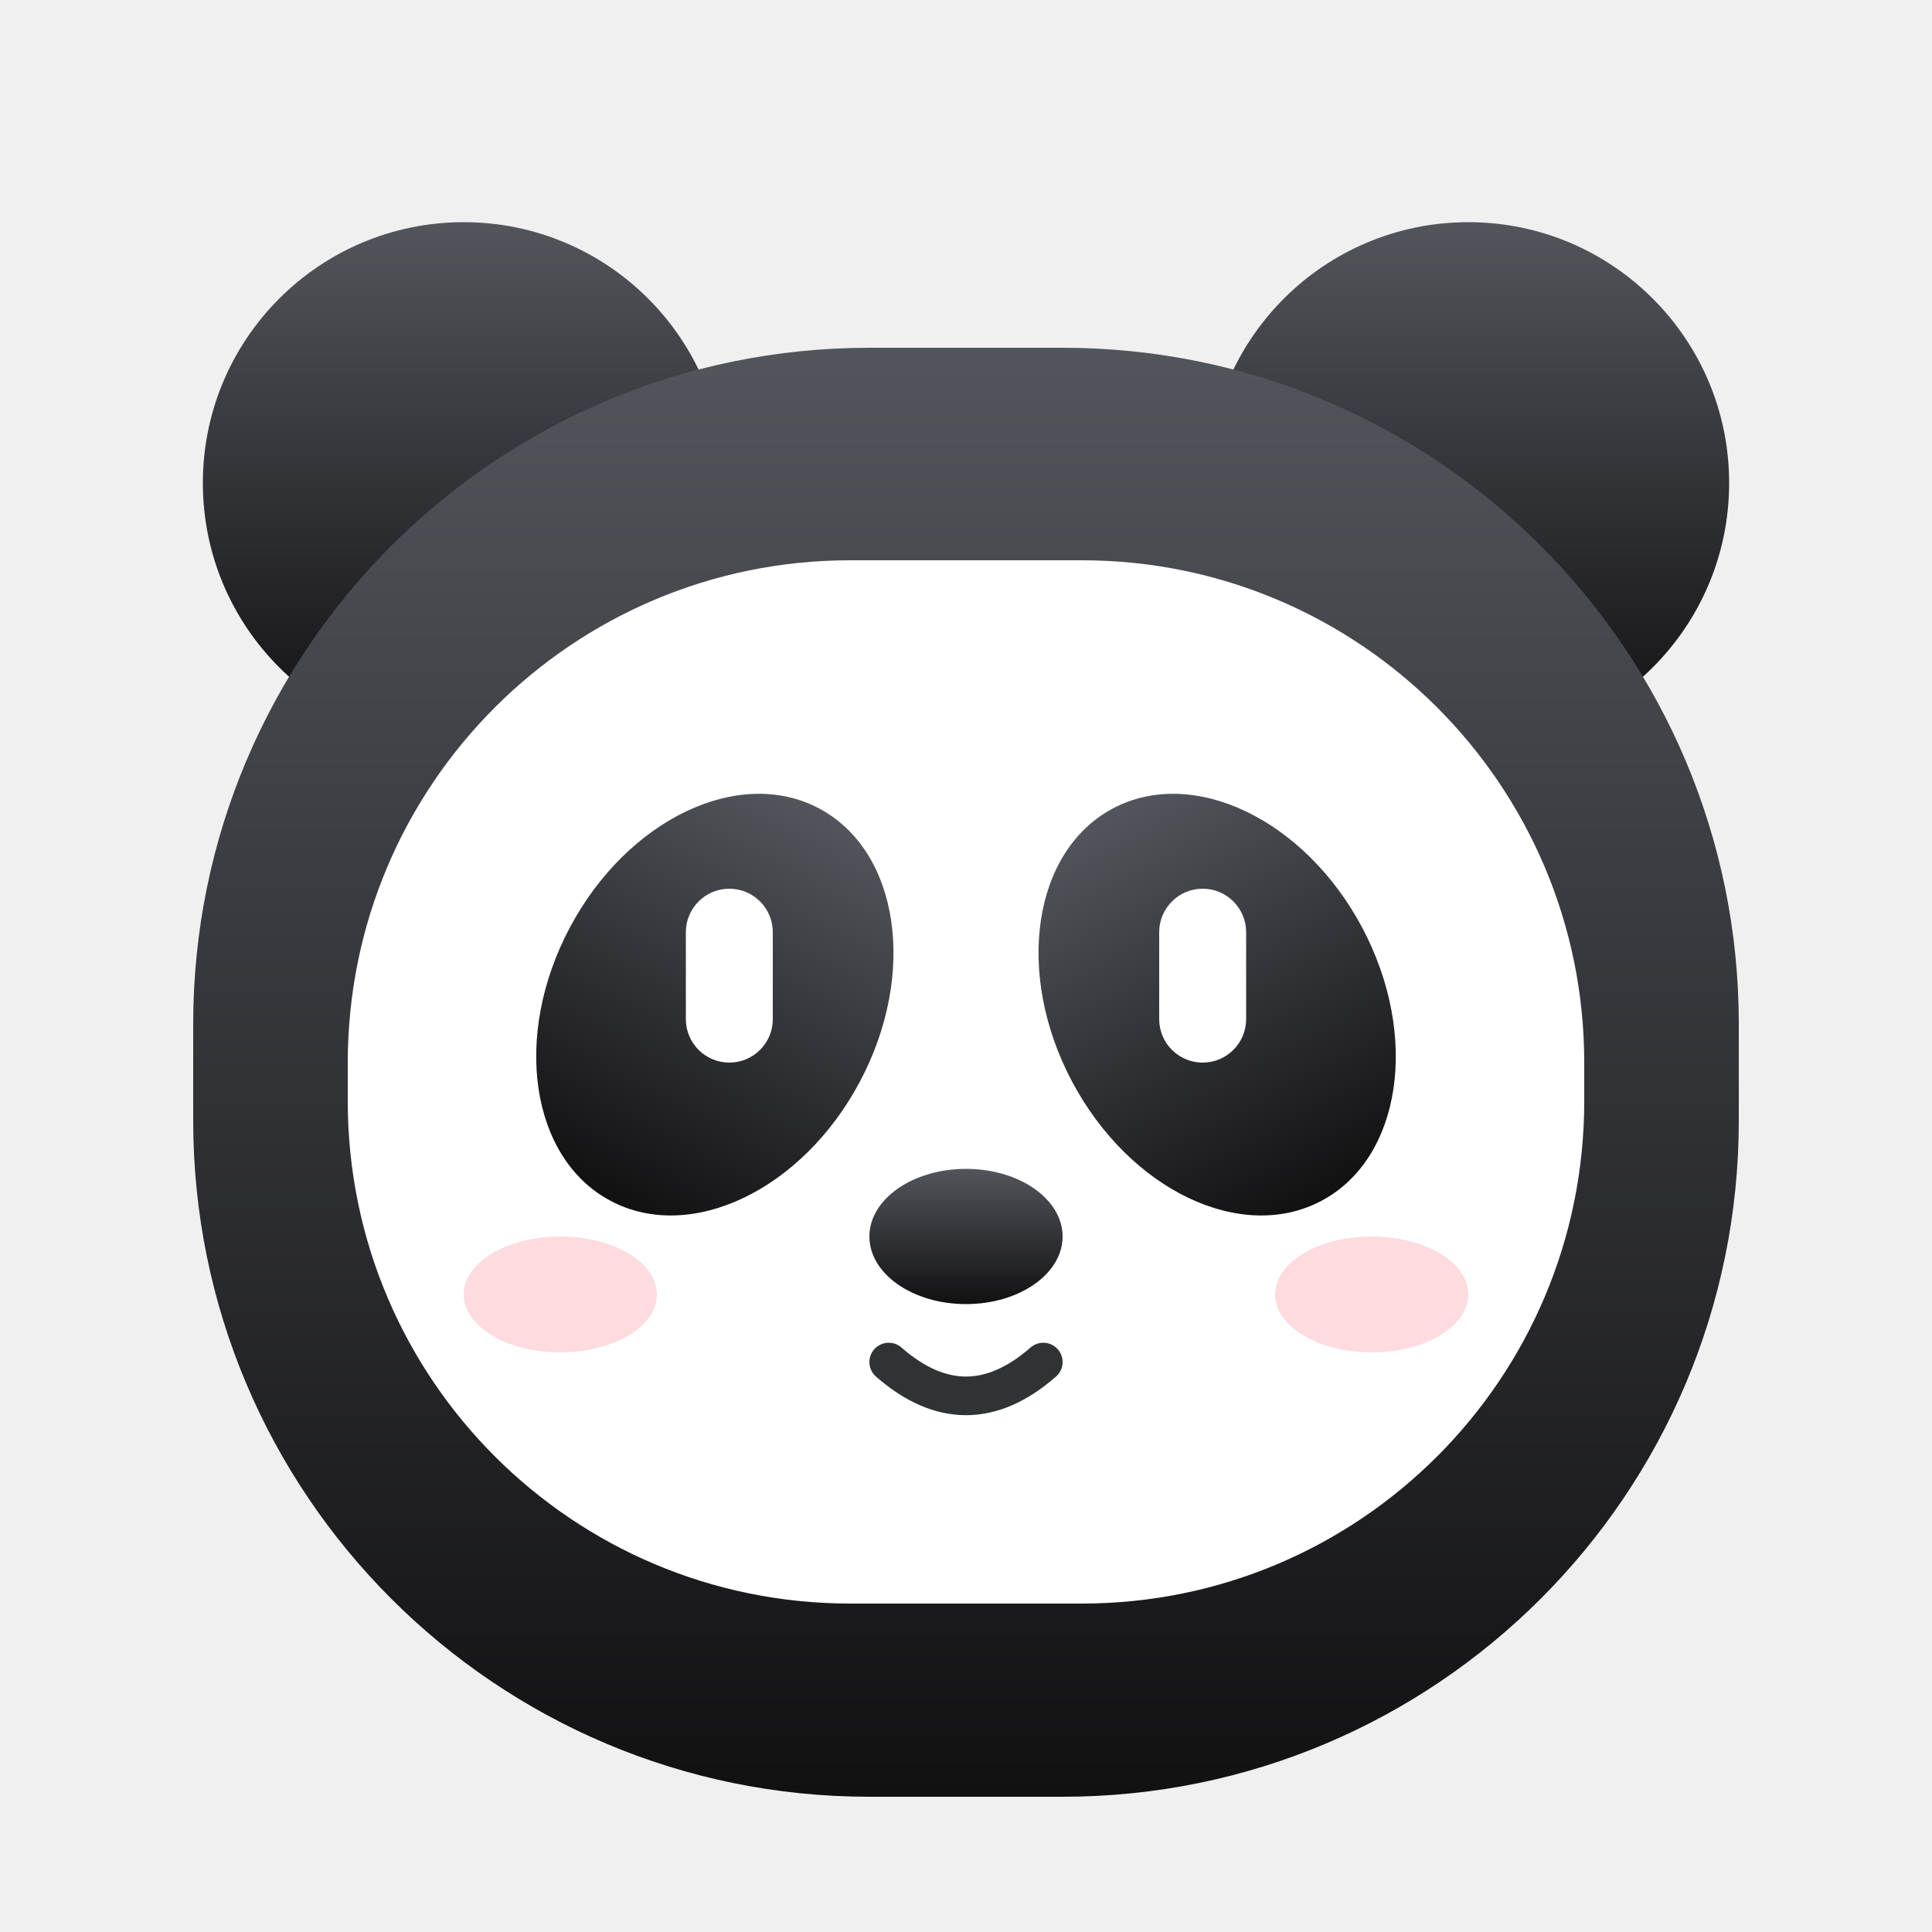
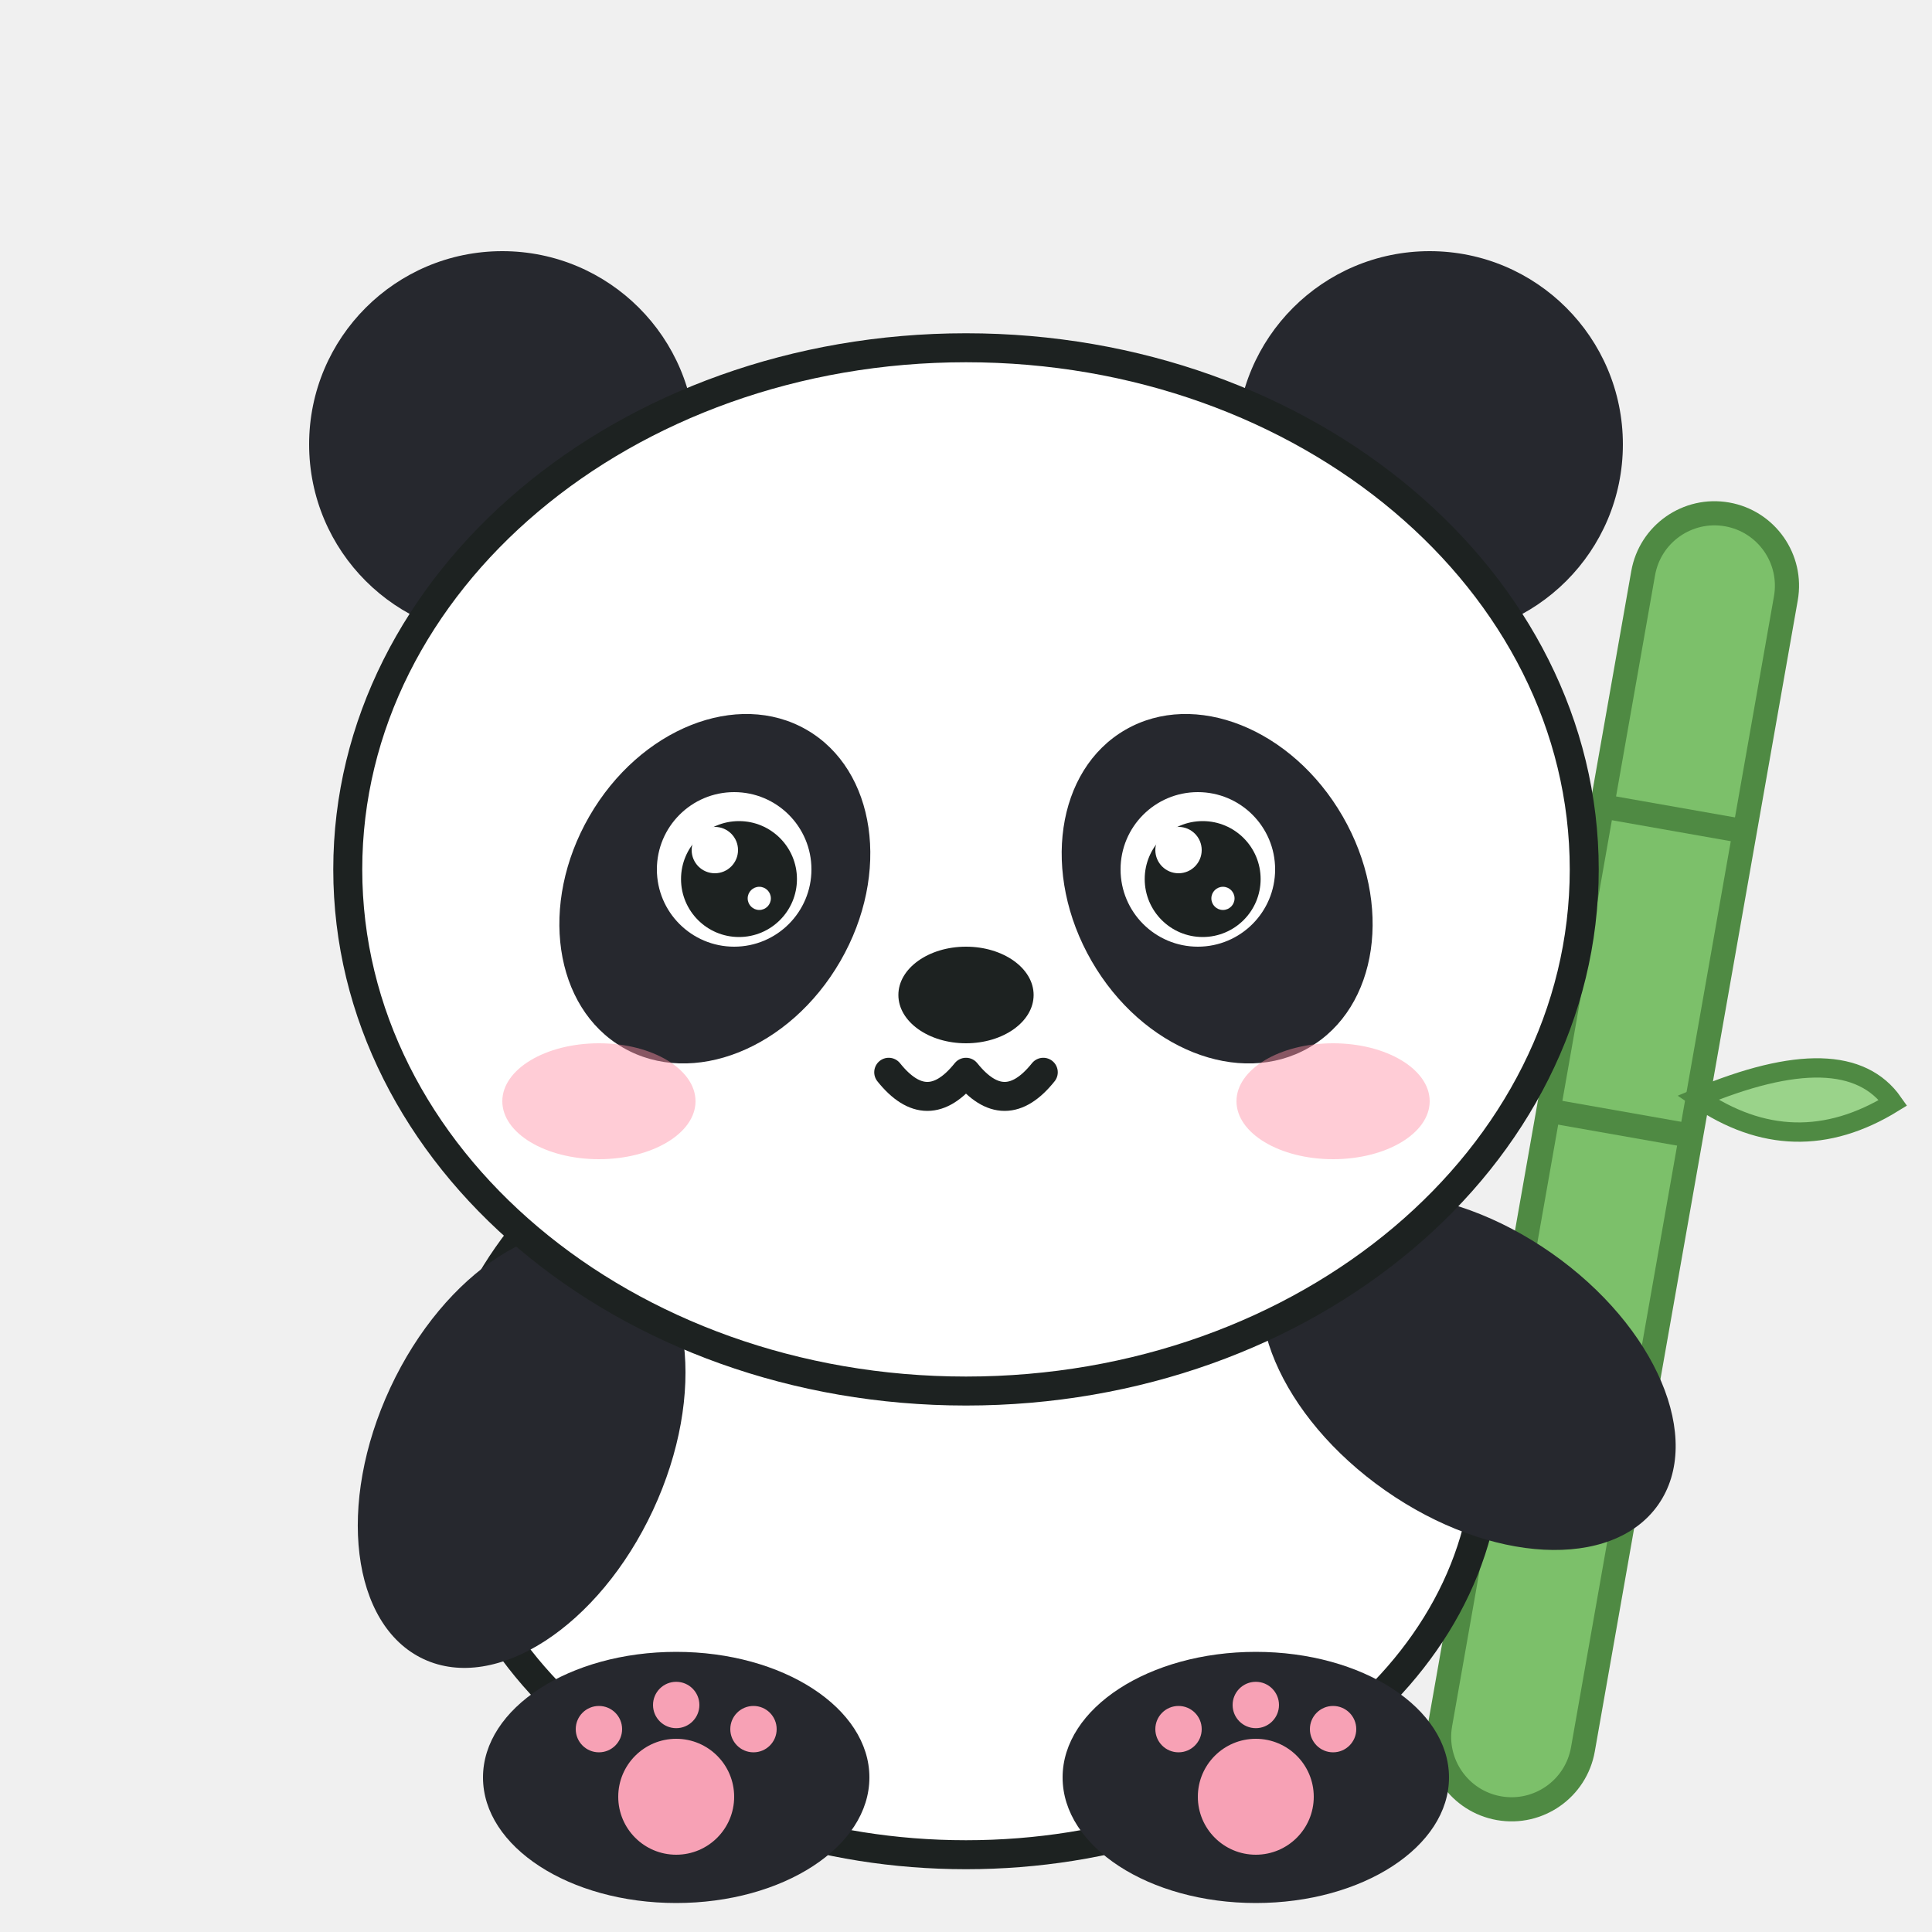
<svg xmlns="http://www.w3.org/2000/svg" viewBox="0 0 200 200" role="img" aria-label="Panda">
-   <defs>
-     <linearGradient id="pelo" x1="0" y1="0" x2="0" y2="1">
-       <stop offset="0" stop-color="#53555C" />
-       <stop offset="1" stop-color="#111112" />
-     </linearGradient>
-   </defs>
-   <circle cx="48" cy="50" r="27" fill="url(#pelo)" />
-   <circle cx="152" cy="50" r="27" fill="url(#pelo)" />
-   <rect x="20" y="36" width="160" height="150" rx="70" fill="url(#pelo)" />
-   <rect x="36" y="58" width="128" height="108" rx="52" fill="#FFFFFF" />
-   <ellipse cx="74" cy="104" rx="17" ry="23" transform="rotate(28 74 104)" fill="url(#pelo)" />
-   <ellipse cx="126" cy="104" rx="17" ry="23" transform="rotate(-28 126 104)" fill="url(#pelo)" />
-   <rect x="71" y="92" width="9" height="18" rx="4.5" fill="#FFFFFF" />
-   <rect x="120" y="92" width="9" height="18" rx="4.5" fill="#FFFFFF" />
-   <ellipse cx="58" cy="134" rx="10" ry="6" fill="#F95B6D" opacity=".22" />
-   <ellipse cx="142" cy="134" rx="10" ry="6" fill="#F95B6D" opacity=".22" />
-   <ellipse cx="100" cy="128" rx="10" ry="7" fill="url(#pelo)" />
-   <path d="M92 141q8 7 16 0" fill="none" stroke="#2F3333" stroke-width="4" stroke-linecap="round" />
+   <g transform="rotate(10 164 140)">
+     <rect x="156" y="52" width="15" height="136" rx="7.5" fill="#7cc06a" stroke="#4f8a43" stroke-width="2.5" />
+     <path d="M156 84h15M156 116h15M156 150h15" stroke="#4f8a43" stroke-width="2.5" />
+     <path d="M171 112 q14 -9 20 -3 q-9 8 -20 3z" fill="#9ad38a" stroke="#4f8a43" stroke-width="2" />
+   </g>
+   <ellipse cx="100" cy="150" rx="54" ry="42" fill="#ffffff" stroke="#1d2221" stroke-width="3" />
+   <ellipse cx="70" cy="184" rx="20" ry="13" fill="#26282e" />
+   <circle cx="70" cy="186" r="6" fill="#f7a1b5" />
+   <circle cx="62" cy="179" r="2.4" fill="#f7a1b5" />
+   <circle cx="70" cy="176.5" r="2.4" fill="#f7a1b5" />
+   <circle cx="78" cy="179" r="2.4" fill="#f7a1b5" />
+   <ellipse cx="130" cy="184" rx="20" ry="13" fill="#26282e" />
+   <circle cx="130" cy="186" r="6" fill="#f7a1b5" />
+   <circle cx="122" cy="179" r="2.4" fill="#f7a1b5" />
+   <circle cx="130" cy="176.5" r="2.4" fill="#f7a1b5" />
+   <circle cx="138" cy="179" r="2.4" fill="#f7a1b5" />
+   <ellipse cx="54" cy="150" rx="15" ry="24" transform="rotate(25 54 150)" fill="#26282e" />
+   <ellipse cx="152" cy="142" rx="15" ry="24" transform="rotate(-55 152 142)" fill="#26282e" />
+   <g>
+     <circle cx="52" cy="46" r="20" fill="#26282e" />
+     <circle cx="148" cy="46" r="20" fill="#26282e" />
+     <ellipse cx="100" cy="90" rx="64" ry="54" fill="#ffffff" stroke="#1d2221" stroke-width="3" />
+     <ellipse cx="74" cy="92" rx="15" ry="19" transform="rotate(30 74 92)" fill="#26282e" />
+     <ellipse cx="126" cy="92" rx="15" ry="19" transform="rotate(-30 126 92)" fill="#26282e" />
+     <g>
+       <circle cx="76" cy="90" r="8" fill="#ffffff" />
+       <circle cx="76.5" cy="91" r="6" fill="#1d2221" />
+       <circle cx="74" cy="88" r="2.4" fill="#ffffff" />
+       <circle cx="78.6" cy="93" r="1.2" fill="#ffffff" />
+       <circle cx="124" cy="90" r="8" fill="#ffffff" />
+       <circle cx="124.5" cy="91" r="6" fill="#1d2221" />
+       <circle cx="122" cy="88" r="2.4" fill="#ffffff" />
+       <circle cx="126.6" cy="93" r="1.2" fill="#ffffff" />
+     </g>
+     <ellipse cx="62" cy="114" rx="10" ry="6" fill="#ff8fa3" opacity="0.45" />
+     <ellipse cx="138" cy="114" rx="10" ry="6" fill="#ff8fa3" opacity="0.45" />
+     <ellipse cx="100" cy="103" rx="7" ry="5" fill="#1d2221" />
+     <path d="M92 111 q4 5 8 0 q4 5 8 0" fill="none" stroke="#1d2221" stroke-width="3" stroke-linecap="round" stroke-linejoin="round" />
+   </g>
</svg>
